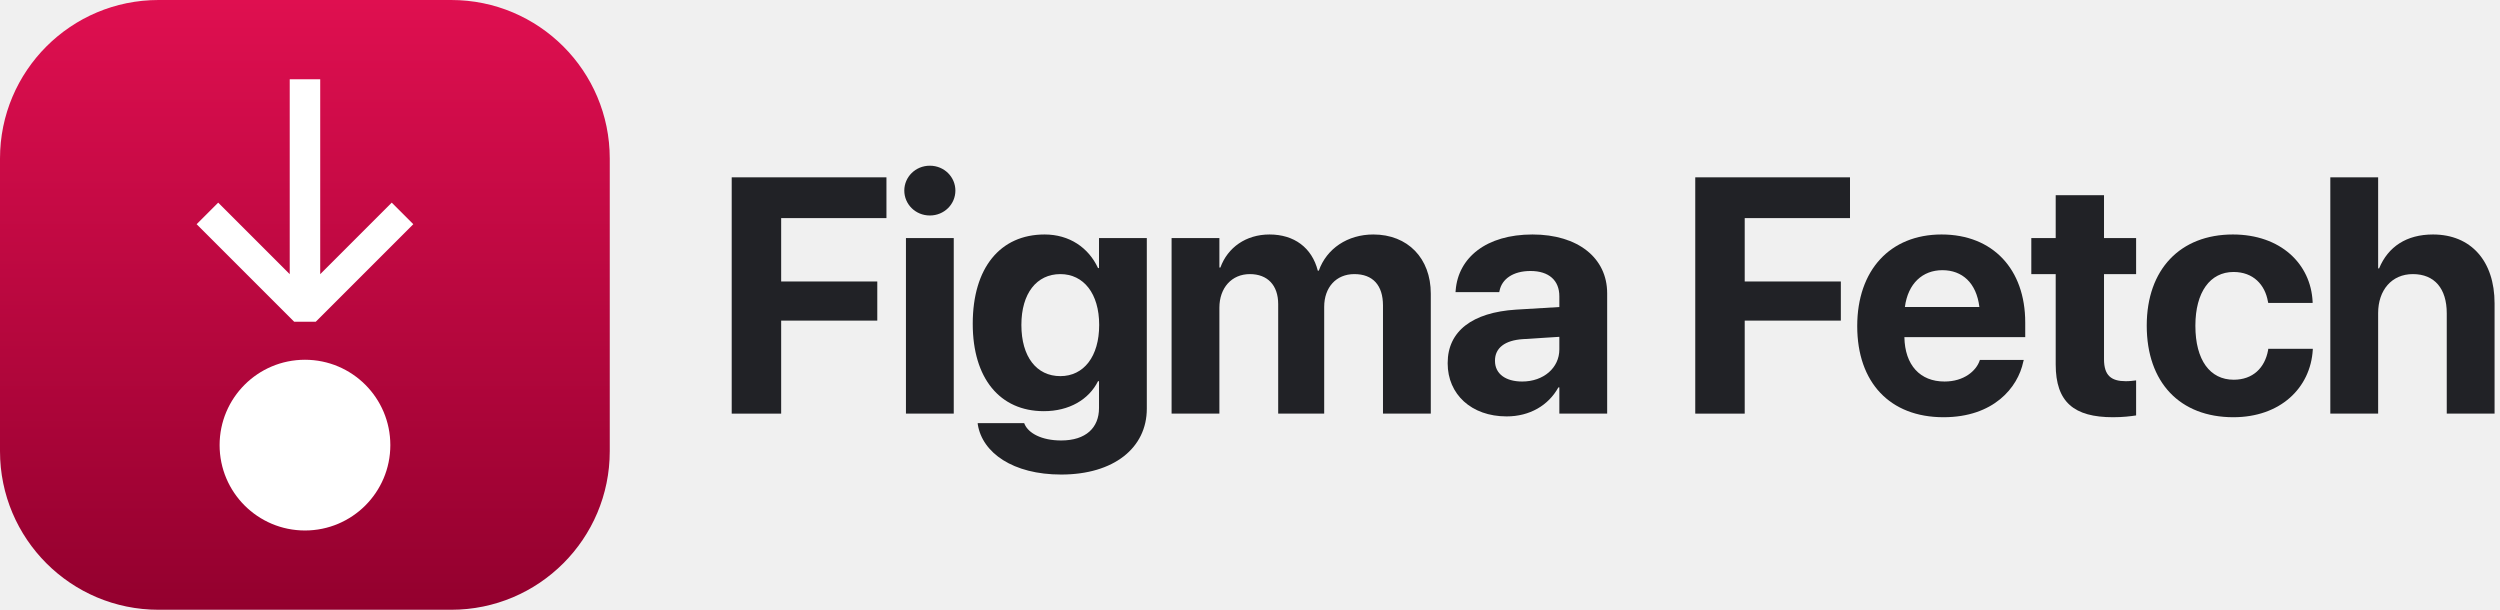
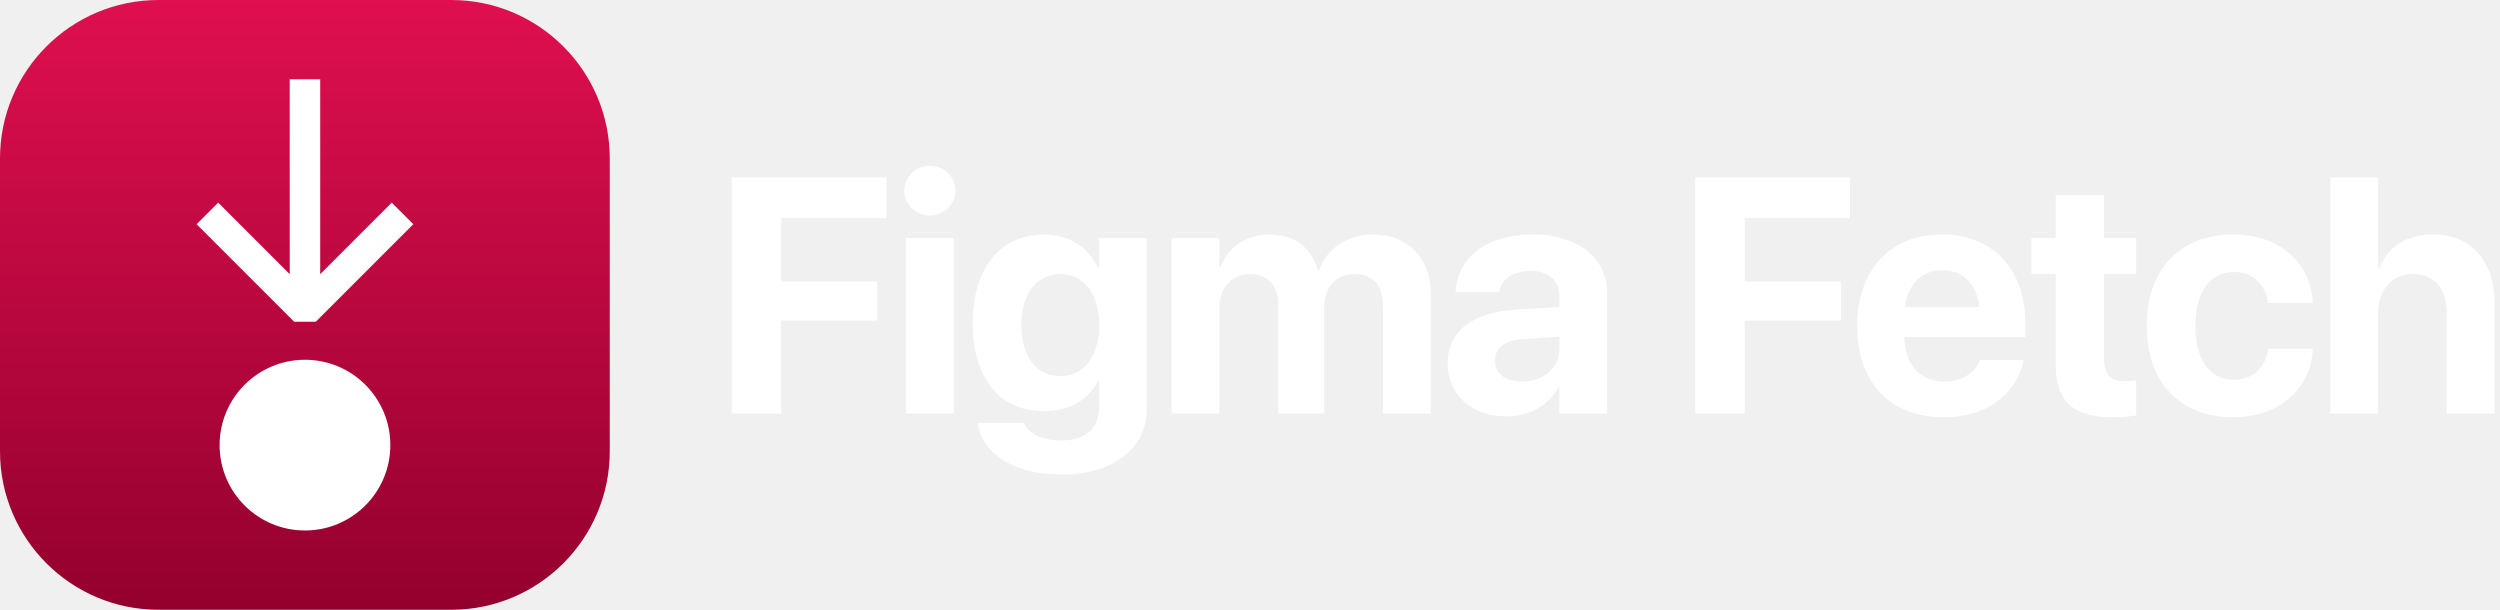
<svg xmlns="http://www.w3.org/2000/svg" width="164" height="40" viewBox="0 0 164 40" fill="none">
-   <rect width="40" height="40" rx="10.4" fill="url(#paint0_linear_9677_11307)" />
-   <path fill-rule="evenodd" clip-rule="evenodd" d="M19.006 17.986V5.2H21.006V17.986L25.698 13.293L27.113 14.707L20.713 21.107L19.299 21.107L12.898 14.707L14.313 13.293L19.006 17.986Z" fill="white" />
-   <path d="M25.606 29.2C25.606 32.293 23.099 34.8 20.006 34.8C16.913 34.8 14.406 32.293 14.406 29.2C14.406 26.107 16.913 23.6 20.006 23.6C23.099 23.6 25.606 26.107 25.606 29.2Z" fill="white" />
-   <path d="M152.869 27.134V11.633H156.006V17.605H156.07C156.661 16.177 157.875 15.382 159.604 15.382C162.097 15.382 163.644 17.122 163.644 19.904V27.134H160.507V20.549C160.507 18.938 159.712 17.981 158.283 17.981C156.897 17.981 156.006 19.034 156.006 20.538V27.134H152.869Z" fill="#212226" />
-   <path d="M146.509 27.37C142.996 27.37 140.826 25.082 140.826 21.365V21.355C140.826 17.67 143.028 15.382 146.477 15.382C149.603 15.382 151.59 17.305 151.708 19.797V19.872H148.797L148.775 19.775C148.582 18.68 147.819 17.842 146.52 17.842C144.983 17.842 144.017 19.163 144.017 21.365V21.376C144.017 23.632 144.983 24.91 146.53 24.91C147.787 24.91 148.571 24.137 148.786 22.977L148.797 22.88H151.719V22.944C151.568 25.458 149.581 27.37 146.509 27.37Z" fill="#212226" />
-   <path d="M138.614 27.37C136.058 27.37 134.854 26.382 134.854 23.911V17.981H133.254V15.618H134.854V12.804H138.023V15.618H140.129V17.981H138.023V23.567C138.023 24.642 138.507 25.007 139.452 25.007C139.731 25.007 139.936 24.975 140.129 24.953V27.252C139.774 27.306 139.27 27.37 138.614 27.37Z" fill="#212226" />
-   <path d="M127.495 27.37C123.972 27.37 121.834 25.082 121.834 21.398V21.387C121.834 17.724 123.993 15.382 127.366 15.382C130.739 15.382 132.855 17.67 132.855 21.15V22.117H124.928C124.96 23.954 125.959 25.028 127.56 25.028C128.849 25.028 129.633 24.319 129.858 23.675L129.88 23.61H132.759L132.727 23.729C132.372 25.426 130.782 27.37 127.495 27.37ZM127.42 17.724C126.131 17.724 125.164 18.583 124.96 20.141H129.848C129.654 18.551 128.72 17.724 127.42 17.724Z" fill="#212226" />
-   <path d="M111.209 27.134V11.633H121.36V14.308H114.453V18.465H120.759V21.032H114.453V27.134H111.209Z" fill="#212226" />
-   <path d="M98.834 27.316C96.524 27.316 94.967 25.866 94.967 23.836V23.814C94.967 21.72 96.589 20.495 99.446 20.312L102.293 20.141V19.432C102.293 18.411 101.627 17.777 100.402 17.777C99.231 17.777 98.522 18.325 98.372 19.066L98.351 19.163H95.482L95.493 19.034C95.665 16.907 97.491 15.382 100.531 15.382C103.507 15.382 105.43 16.918 105.43 19.238V27.134H102.293V25.415H102.229C101.573 26.597 100.349 27.316 98.834 27.316ZM98.071 23.675C98.071 24.523 98.769 25.028 99.855 25.028C101.262 25.028 102.293 24.126 102.293 22.923V22.096L99.919 22.246C98.705 22.321 98.071 22.837 98.071 23.653V23.675Z" fill="#212226" />
-   <path d="M76.856 27.134V15.618H79.992V17.552H80.057C80.529 16.241 81.732 15.382 83.279 15.382C84.891 15.382 86.061 16.241 86.448 17.756H86.513C87.028 16.306 88.403 15.382 90.09 15.382C92.346 15.382 93.86 16.939 93.86 19.26V27.134H90.724V20.044C90.724 18.712 90.058 17.981 88.844 17.981C87.651 17.981 86.867 18.852 86.867 20.13V27.134H83.849V19.947C83.849 18.712 83.15 17.981 81.99 17.981C80.798 17.981 79.992 18.884 79.992 20.184V27.134H76.856Z" fill="#212226" />
-   <path d="M69.613 31.13C66.444 31.13 64.446 29.701 64.145 27.854L64.135 27.757H67.186L67.218 27.832C67.465 28.401 68.303 28.895 69.613 28.895C71.235 28.895 72.095 28.058 72.095 26.769V25.007H72.03C71.429 26.21 70.14 26.973 68.475 26.973C65.596 26.973 63.812 24.824 63.812 21.247V21.236C63.812 17.562 65.617 15.382 68.528 15.382C70.15 15.382 71.407 16.241 72.03 17.584H72.095V15.618H75.231V26.811C75.231 29.379 73.072 31.13 69.613 31.13ZM69.56 24.674C71.096 24.674 72.106 23.385 72.106 21.322V21.311C72.106 19.26 71.085 17.981 69.56 17.981C68.002 17.981 67.003 19.249 67.003 21.311V21.322C67.003 23.395 67.991 24.674 69.56 24.674Z" fill="#212226" />
-   <path d="M60.998 14.136C60.053 14.136 59.322 13.395 59.322 12.503C59.322 11.611 60.053 10.87 60.998 10.87C61.943 10.87 62.674 11.611 62.674 12.503C62.674 13.395 61.943 14.136 60.998 14.136ZM59.43 27.134V15.618H62.566V27.134H59.43Z" fill="#212226" />
-   <path d="M48 27.134V11.633H58.151V14.308H51.244V18.465H57.55V21.032H51.244V27.134H48Z" fill="#212226" />
+   <g clip-path="url(#clip0_9734_11266)">
+     <path d="M29.6 0H10.4C4.656 0 0 4.656 0 10.4V29.6C0 35.344 4.656 40 10.4 40H29.6C35.344 40 40 35.344 40 29.6V10.4C40 4.656 35.344 0 29.6 0Z" fill="url(#paint0_linear_9734_11266)" />
+     <path fill-rule="evenodd" clip-rule="evenodd" d="M19.006 17.986V5.2H21.006V17.986L25.698 13.293L27.113 14.707L20.713 21.107H19.299L12.898 14.707L14.313 13.293L19.006 17.986Z" fill="white" />
+     <path d="M25.606 29.2C25.606 32.292 23.099 34.8 20.006 34.8C16.913 34.8 14.406 32.292 14.406 29.2C14.406 26.107 16.913 23.6 20.006 23.6C23.099 23.6 25.606 26.107 25.606 29.2Z" fill="white" />
+     <path d="M152.869 27.134V11.633H156.006V17.605H156.07C156.661 16.177 157.875 15.382 159.604 15.382C162.097 15.382 163.644 17.122 163.644 19.904V27.134H160.507V20.549C160.507 18.938 159.712 17.981 158.283 17.981C156.897 17.981 156.006 19.034 156.006 20.538V27.134H152.869Z" fill="white" />
+     <path d="M146.509 27.37C142.996 27.37 140.826 25.082 140.826 21.365V21.355C140.826 17.67 143.028 15.382 146.477 15.382C149.603 15.382 151.59 17.305 151.708 19.797V19.872H148.797L148.775 19.775C148.582 18.68 147.819 17.842 146.52 17.842C144.983 17.842 144.017 19.163 144.017 21.365V21.376C144.017 23.632 144.983 24.91 146.53 24.91C147.787 24.91 148.571 24.137 148.786 22.977L148.797 22.88H151.719V22.944C151.568 25.458 149.581 27.37 146.509 27.37Z" fill="white" />
+     <path d="M138.614 27.37C136.058 27.37 134.854 26.382 134.854 23.911V17.981H133.254V15.618H134.854V12.804H138.023V15.618H140.129V17.981H138.023V23.567C138.023 24.642 138.507 25.007 139.452 25.007C139.731 25.007 139.936 24.975 140.129 24.953V27.252C139.774 27.306 139.27 27.37 138.614 27.37Z" fill="white" />
+     <path d="M127.495 27.37C123.972 27.37 121.834 25.082 121.834 21.398V21.387C121.834 17.724 123.993 15.382 127.366 15.382C130.739 15.382 132.855 17.67 132.855 21.15V22.117H124.928C124.96 23.954 125.959 25.028 127.56 25.028C128.849 25.028 129.633 24.319 129.858 23.675L129.88 23.61H132.759L132.727 23.729C132.372 25.426 130.782 27.37 127.495 27.37ZM127.42 17.724C126.131 17.724 125.164 18.583 124.96 20.141H129.848C129.654 18.551 128.72 17.724 127.42 17.724Z" fill="white" />
+     <path d="M111.209 27.134V11.633H121.36V14.308H114.453V18.465H120.759V21.032H114.453V27.134H111.209Z" fill="white" />
+     <path d="M98.834 27.316C96.524 27.316 94.967 25.866 94.967 23.836V23.814C94.967 21.72 96.589 20.495 99.446 20.312L102.293 20.141V19.432C102.293 18.411 101.627 17.777 100.402 17.777C99.231 17.777 98.522 18.325 98.372 19.066L98.351 19.163H95.482L95.493 19.034C95.665 16.907 97.491 15.382 100.531 15.382C103.507 15.382 105.43 16.918 105.43 19.238V27.134H102.293V25.415H102.229C101.573 26.597 100.349 27.316 98.834 27.316ZM98.071 23.675C98.071 24.523 98.769 25.028 99.855 25.028C101.262 25.028 102.293 24.126 102.293 22.923V22.096L99.919 22.246C98.705 22.321 98.071 22.837 98.071 23.653V23.675Z" fill="white" />
+     <path d="M76.856 27.134V15.618H79.992V17.552H80.057C80.529 16.241 81.732 15.382 83.279 15.382C84.891 15.382 86.061 16.241 86.448 17.756H86.513C87.028 16.306 88.403 15.382 90.09 15.382C92.346 15.382 93.86 16.939 93.86 19.26V27.134H90.724V20.044C90.724 18.712 90.058 17.981 88.844 17.981C87.651 17.981 86.867 18.852 86.867 20.13V27.134H83.849V19.947C83.849 18.712 83.15 17.981 81.99 17.981C80.798 17.981 79.992 18.884 79.992 20.184V27.134H76.856Z" fill="white" />
+     <path d="M69.613 31.13C66.444 31.13 64.446 29.701 64.145 27.854L64.135 27.757H67.186L67.218 27.832C67.465 28.401 68.303 28.895 69.613 28.895C71.235 28.895 72.095 28.058 72.095 26.769V25.007H72.03C71.429 26.21 70.14 26.973 68.475 26.973C65.596 26.973 63.812 24.824 63.812 21.247V21.236C63.812 17.562 65.617 15.382 68.528 15.382C70.15 15.382 71.407 16.241 72.03 17.584H72.095V15.618H75.231V26.811C75.231 29.379 73.072 31.13 69.613 31.13ZM69.56 24.674C71.096 24.674 72.106 23.385 72.106 21.322V21.311C72.106 19.26 71.085 17.981 69.56 17.981C68.002 17.981 67.003 19.249 67.003 21.311V21.322C67.003 23.395 67.991 24.674 69.56 24.674Z" fill="white" />
+     <path d="M60.998 14.136C60.053 14.136 59.322 13.395 59.322 12.503C59.322 11.611 60.053 10.87 60.998 10.87C61.943 10.87 62.674 11.611 62.674 12.503C62.674 13.395 61.943 14.136 60.998 14.136ZM59.43 27.134V15.618H62.566V27.134H59.43Z" fill="white" />
+     <path d="M48 27.134V11.633H58.151V14.308H51.244V18.465H57.55V21.032H51.244V27.134H48Z" fill="white" />
+   </g>
  <defs>
-     <linearGradient id="paint0_linear_9677_11307" x1="20" y1="0" x2="20" y2="40" gradientUnits="userSpaceOnUse">
+     <linearGradient id="paint0_linear_9734_11266" x1="20" y1="0" x2="20" y2="40" gradientUnits="userSpaceOnUse">
      <stop stop-color="#DF0F50" />
      <stop offset="1" stop-color="#93002E" />
    </linearGradient>
+     <clipPath id="clip0_9734_11266">
+       <rect width="164" height="40" fill="white" />
+     </clipPath>
  </defs>
</svg>
